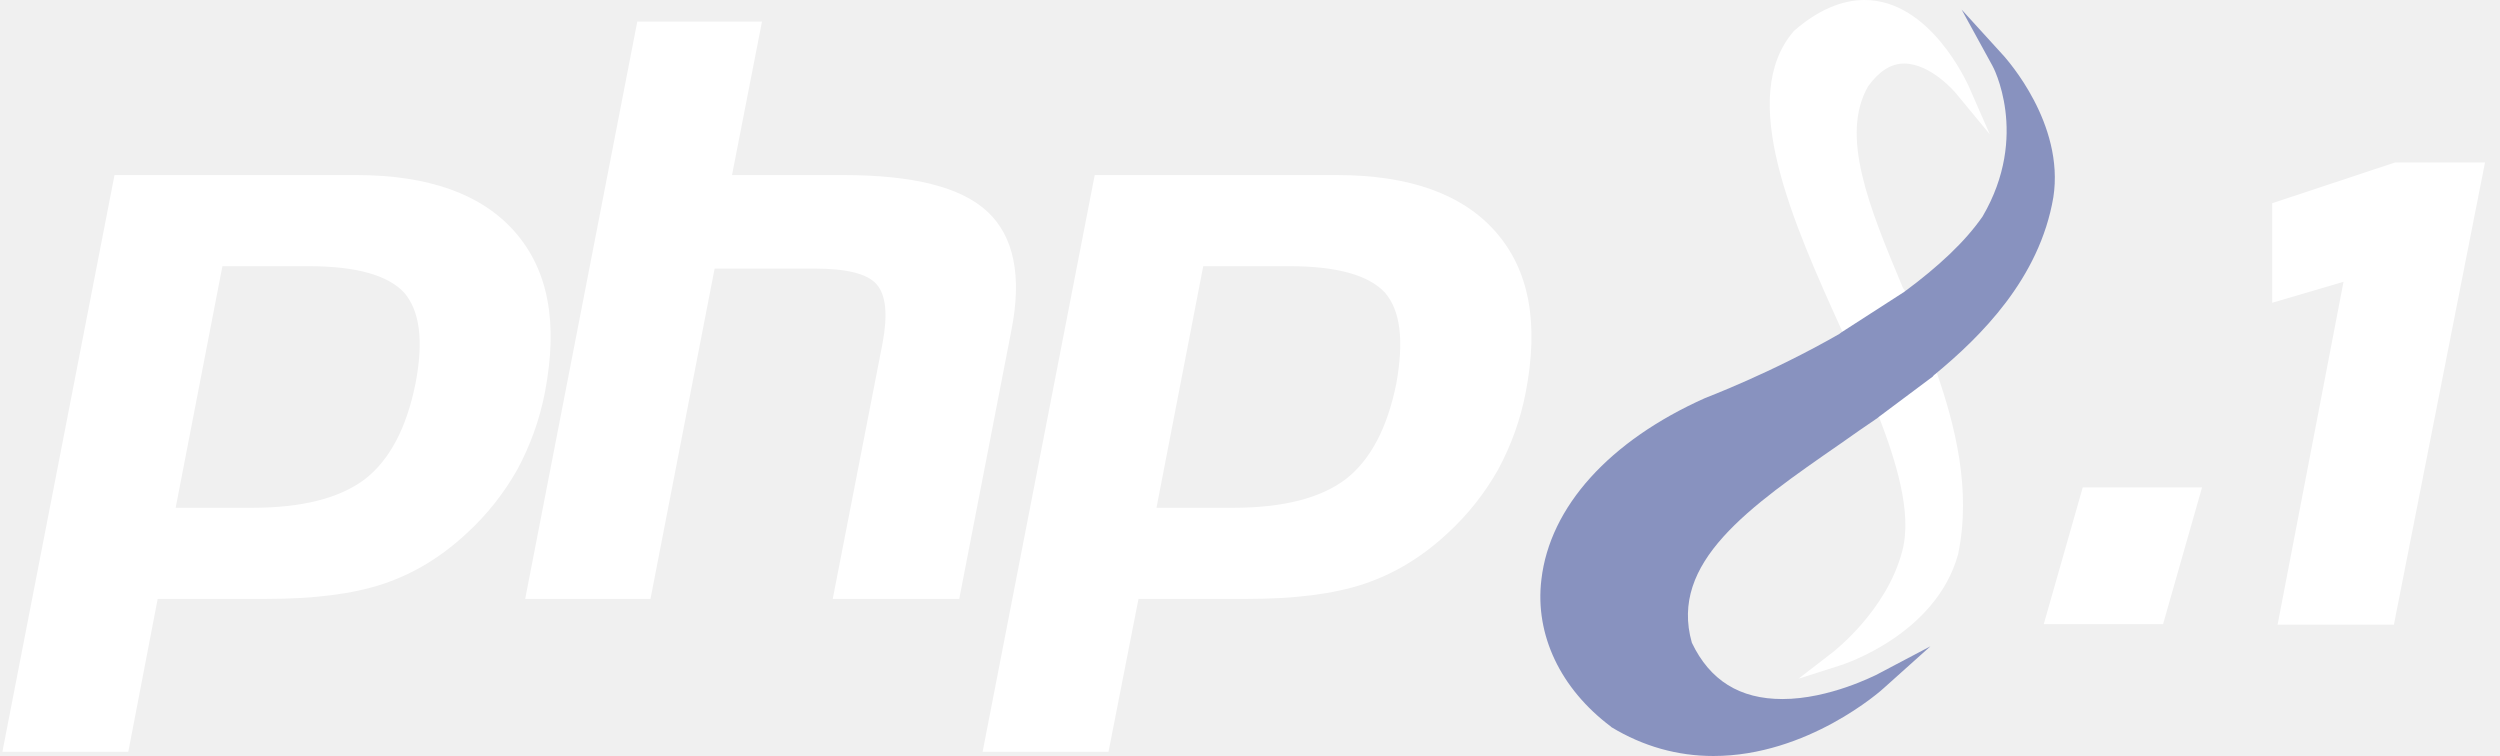
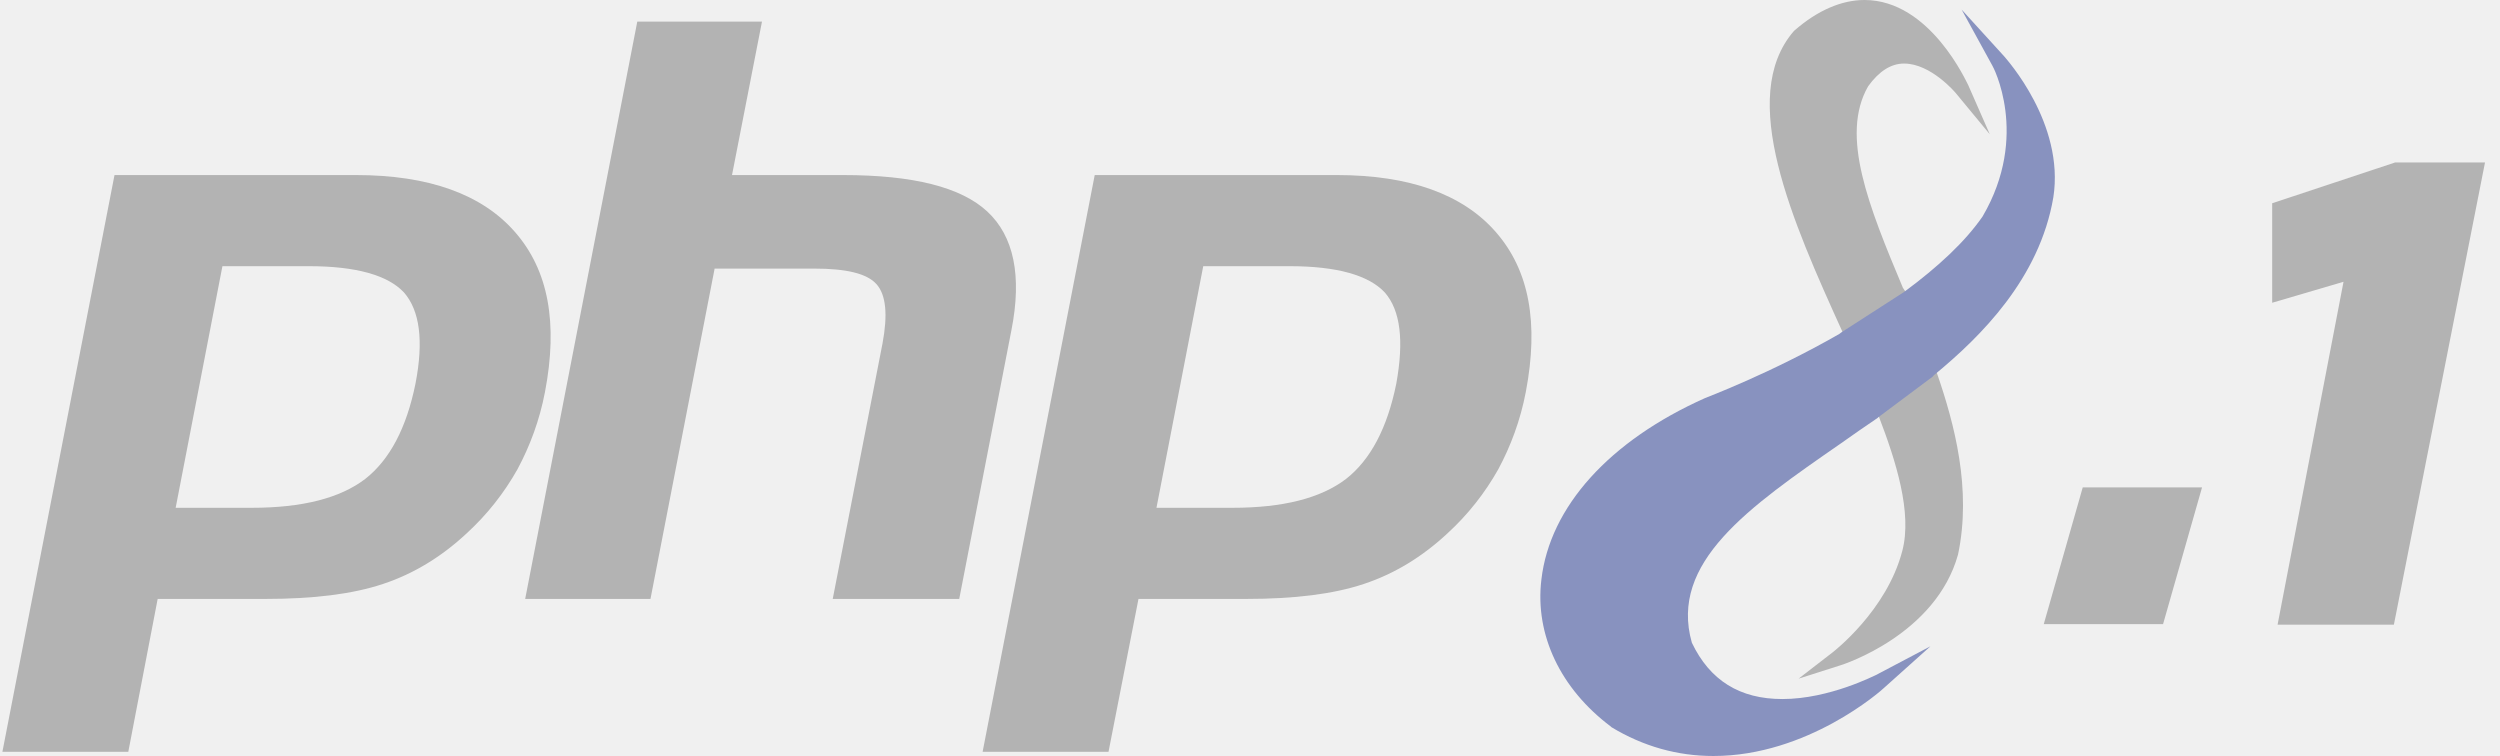
<svg xmlns="http://www.w3.org/2000/svg" id="svg10" x="0px" y="0px" viewBox="0 0 417 126">
-   <path id="path6" fill="#fff" d="M21.4 125.4H.4l18.7-96.2h40.3c12.1 0 21 3.2 26.5 9.5 5.6 6.4 7.2 15.2 5 26.7-.9 4.7-2.5 9-4.6 12.9-2.2 3.9-5 7.5-8.5 10.7-4.2 3.9-8.8 6.7-13.9 8.4-5.1 1.7-11.6 2.5-19.6 2.5h-18zm46-76.6c-2.7-2.9-8-4.4-15.9-4.4H37.1l-7.8 40.3H42c8.4 0 14.7-1.6 18.9-4.8 4.1-3.2 6.9-8.5 8.4-15.9 1.4-7.2.7-12.2-1.9-15.2z" />
-   <path id="path8" fill="#fff" d="M106.3 3.6h20.8l-5 25.6h18.5c11.7 0 19.7 2 24.1 6.1 4.4 4.1 5.8 10.7 4 19.8L160 99.9h-21.1l8.3-42.6c.9-4.8.6-8.1-1-9.9-1.6-1.8-5.1-2.6-10.4-2.6h-16.6l-10.7 55.1H87.6z" />
-   <path id="path10" fill="#fff" d="M184.9 125.4h-21l18.7-96.2H223c12.1 0 21 3.2 26.5 9.5 5.6 6.4 7.2 15.2 5 26.7-.9 4.7-2.5 9-4.6 12.9-2.2 3.9-5 7.5-8.5 10.7-4.2 3.9-8.8 6.7-13.9 8.4-5.1 1.7-11.6 2.5-19.6 2.5h-18zM231 48.8c-2.7-2.9-8-4.4-15.9-4.4h-14.4l-7.8 40.3h12.7c8.4 0 14.7-1.6 18.9-4.8 4.1-3.2 6.9-8.5 8.4-15.9 1.3-7.2.7-12.2-1.9-15.2z" />
-   <path id="path12" fill="#fff" d="M317.4 48c-5.7-13.6-10.5-25.4-5.8-33.6 1.8-2.5 3.8-3.8 6-3.8 4.5 0 8.6 4.9 8.6 4.9l5.7 6.9-3.6-8.2C328.1 13.9 322 0 311 0c-3.8 0-7.8 1.7-11.7 5.1l-.1.1c-9.5 11-.2 31.8 8.1 50.1l6.1 14.2s.6.5 0 0c2.8 7.3 5.6 16 3.9 22.4-2.6 10-11.5 16.8-11.6 16.9l-5.7 4.4 6.9-2.2c.7-.2 16-5.2 19.7-18.5 2.3-10.9-.6-21.8-3.5-30.2.4-.3-.4.3 0 0l-5.3-13.7" />
+   <path id="path6" fill="#b3b3b3" d="M21.4 125.4H.4l18.7-96.2h40.3c12.1 0 21 3.2 26.5 9.5 5.6 6.4 7.2 15.2 5 26.7-.9 4.7-2.5 9-4.6 12.9-2.2 3.9-5 7.5-8.5 10.7-4.2 3.9-8.8 6.7-13.9 8.4-5.1 1.7-11.6 2.5-19.6 2.5h-18zm46-76.6c-2.7-2.9-8-4.4-15.9-4.4H37.1l-7.8 40.3H42c8.4 0 14.7-1.6 18.9-4.8 4.1-3.2 6.9-8.5 8.4-15.9 1.4-7.2.7-12.2-1.9-15.2z" />
+   <path id="path8" fill="#b3b3b3" d="M106.3 3.6h20.8l-5 25.6h18.5c11.7 0 19.7 2 24.1 6.1 4.4 4.1 5.8 10.7 4 19.8L160 99.9h-21.1l8.3-42.6c.9-4.8.6-8.1-1-9.9-1.6-1.8-5.1-2.6-10.4-2.6h-16.6l-10.7 55.1H87.6z" />
+   <path id="path10" fill="#b3b3b3" d="M184.9 125.4h-21l18.7-96.2H223c12.1 0 21 3.2 26.5 9.5 5.6 6.4 7.2 15.2 5 26.7-.9 4.7-2.5 9-4.6 12.9-2.2 3.9-5 7.5-8.5 10.7-4.2 3.9-8.8 6.7-13.9 8.4-5.1 1.7-11.6 2.5-19.6 2.5h-18zM231 48.8c-2.7-2.9-8-4.4-15.9-4.4h-14.4l-7.8 40.3h12.7c8.4 0 14.7-1.6 18.9-4.8 4.1-3.2 6.9-8.5 8.4-15.9 1.3-7.2.7-12.2-1.9-15.2z" />
+   <path id="path12" fill="#b3b3b3" d="M317.4 48c-5.7-13.6-10.5-25.4-5.8-33.6 1.8-2.5 3.8-3.8 6-3.8 4.5 0 8.6 4.9 8.6 4.9l5.7 6.9-3.6-8.2C328.1 13.9 322 0 311 0c-3.8 0-7.8 1.7-11.7 5.1l-.1.1c-9.5 11-.2 31.8 8.1 50.1l6.1 14.2s.6.5 0 0c2.8 7.3 5.6 16 3.9 22.4-2.6 10-11.5 16.8-11.6 16.9l-5.7 4.4 6.9-2.2c.7-.2 16-5.2 19.7-18.5 2.3-10.9-.6-21.8-3.5-30.2.4-.3-.4.3 0 0l-5.3-13.7" />
  <path id="path14" fill="#8892bf" d="M334.3 9.4l-7.1-7.8 5.1 9.3c.1.1 6.3 11.7-1.6 25.2-2.9 4.2-7.4 8.4-13.1 12.6l-10.4 6.7c-.1-.2-.1-.1 0 0l-.4.3h.1-.1c-11.5 6.6-22.2 10.6-22.4 10.7-15.9 7.1-25.9 18.1-27.3 30.3-1.1 9.2 3.2 18.2 11.6 24.5l.1.1c5.3 3.2 11 4.8 17 4.8 15.7 0 28-10.9 28.5-11.4l7.7-6.9-9.1 4.8c-.1 0-7.7 4-15.6 4-7.1 0-12.1-3.1-15.1-9.4-3.8-13.4 9.5-22.6 24.8-33.2 2-1.4 4.1-2.9 6.2-4.3l.1-.1 9.1-6.8c.1-.2.4-.4.4-.4 7.5-6.2 17.4-15.9 19.7-29.5 1.9-12.3-7.8-23-8.2-23.5z" />
-   <path id="path16" fill="#fff" d="M347.4 81.3h19.9l-6.5 22.8h-19.9z" />
-   <path id="path18" fill="#fff" d="M390.9 47L379 50.5V33.9l20.5-6.8h15l-15.2 77.1h-19.4z" />
+   <path id="path16" fill="#b3b3b3" d="M347.4 81.3h19.9l-6.5 22.8h-19.9z" />
+   <path id="path18" fill="#b3b3b3" d="M390.9 47L379 50.5V33.9l20.5-6.8h15l-15.2 77.1h-19.4z" />
</svg>
